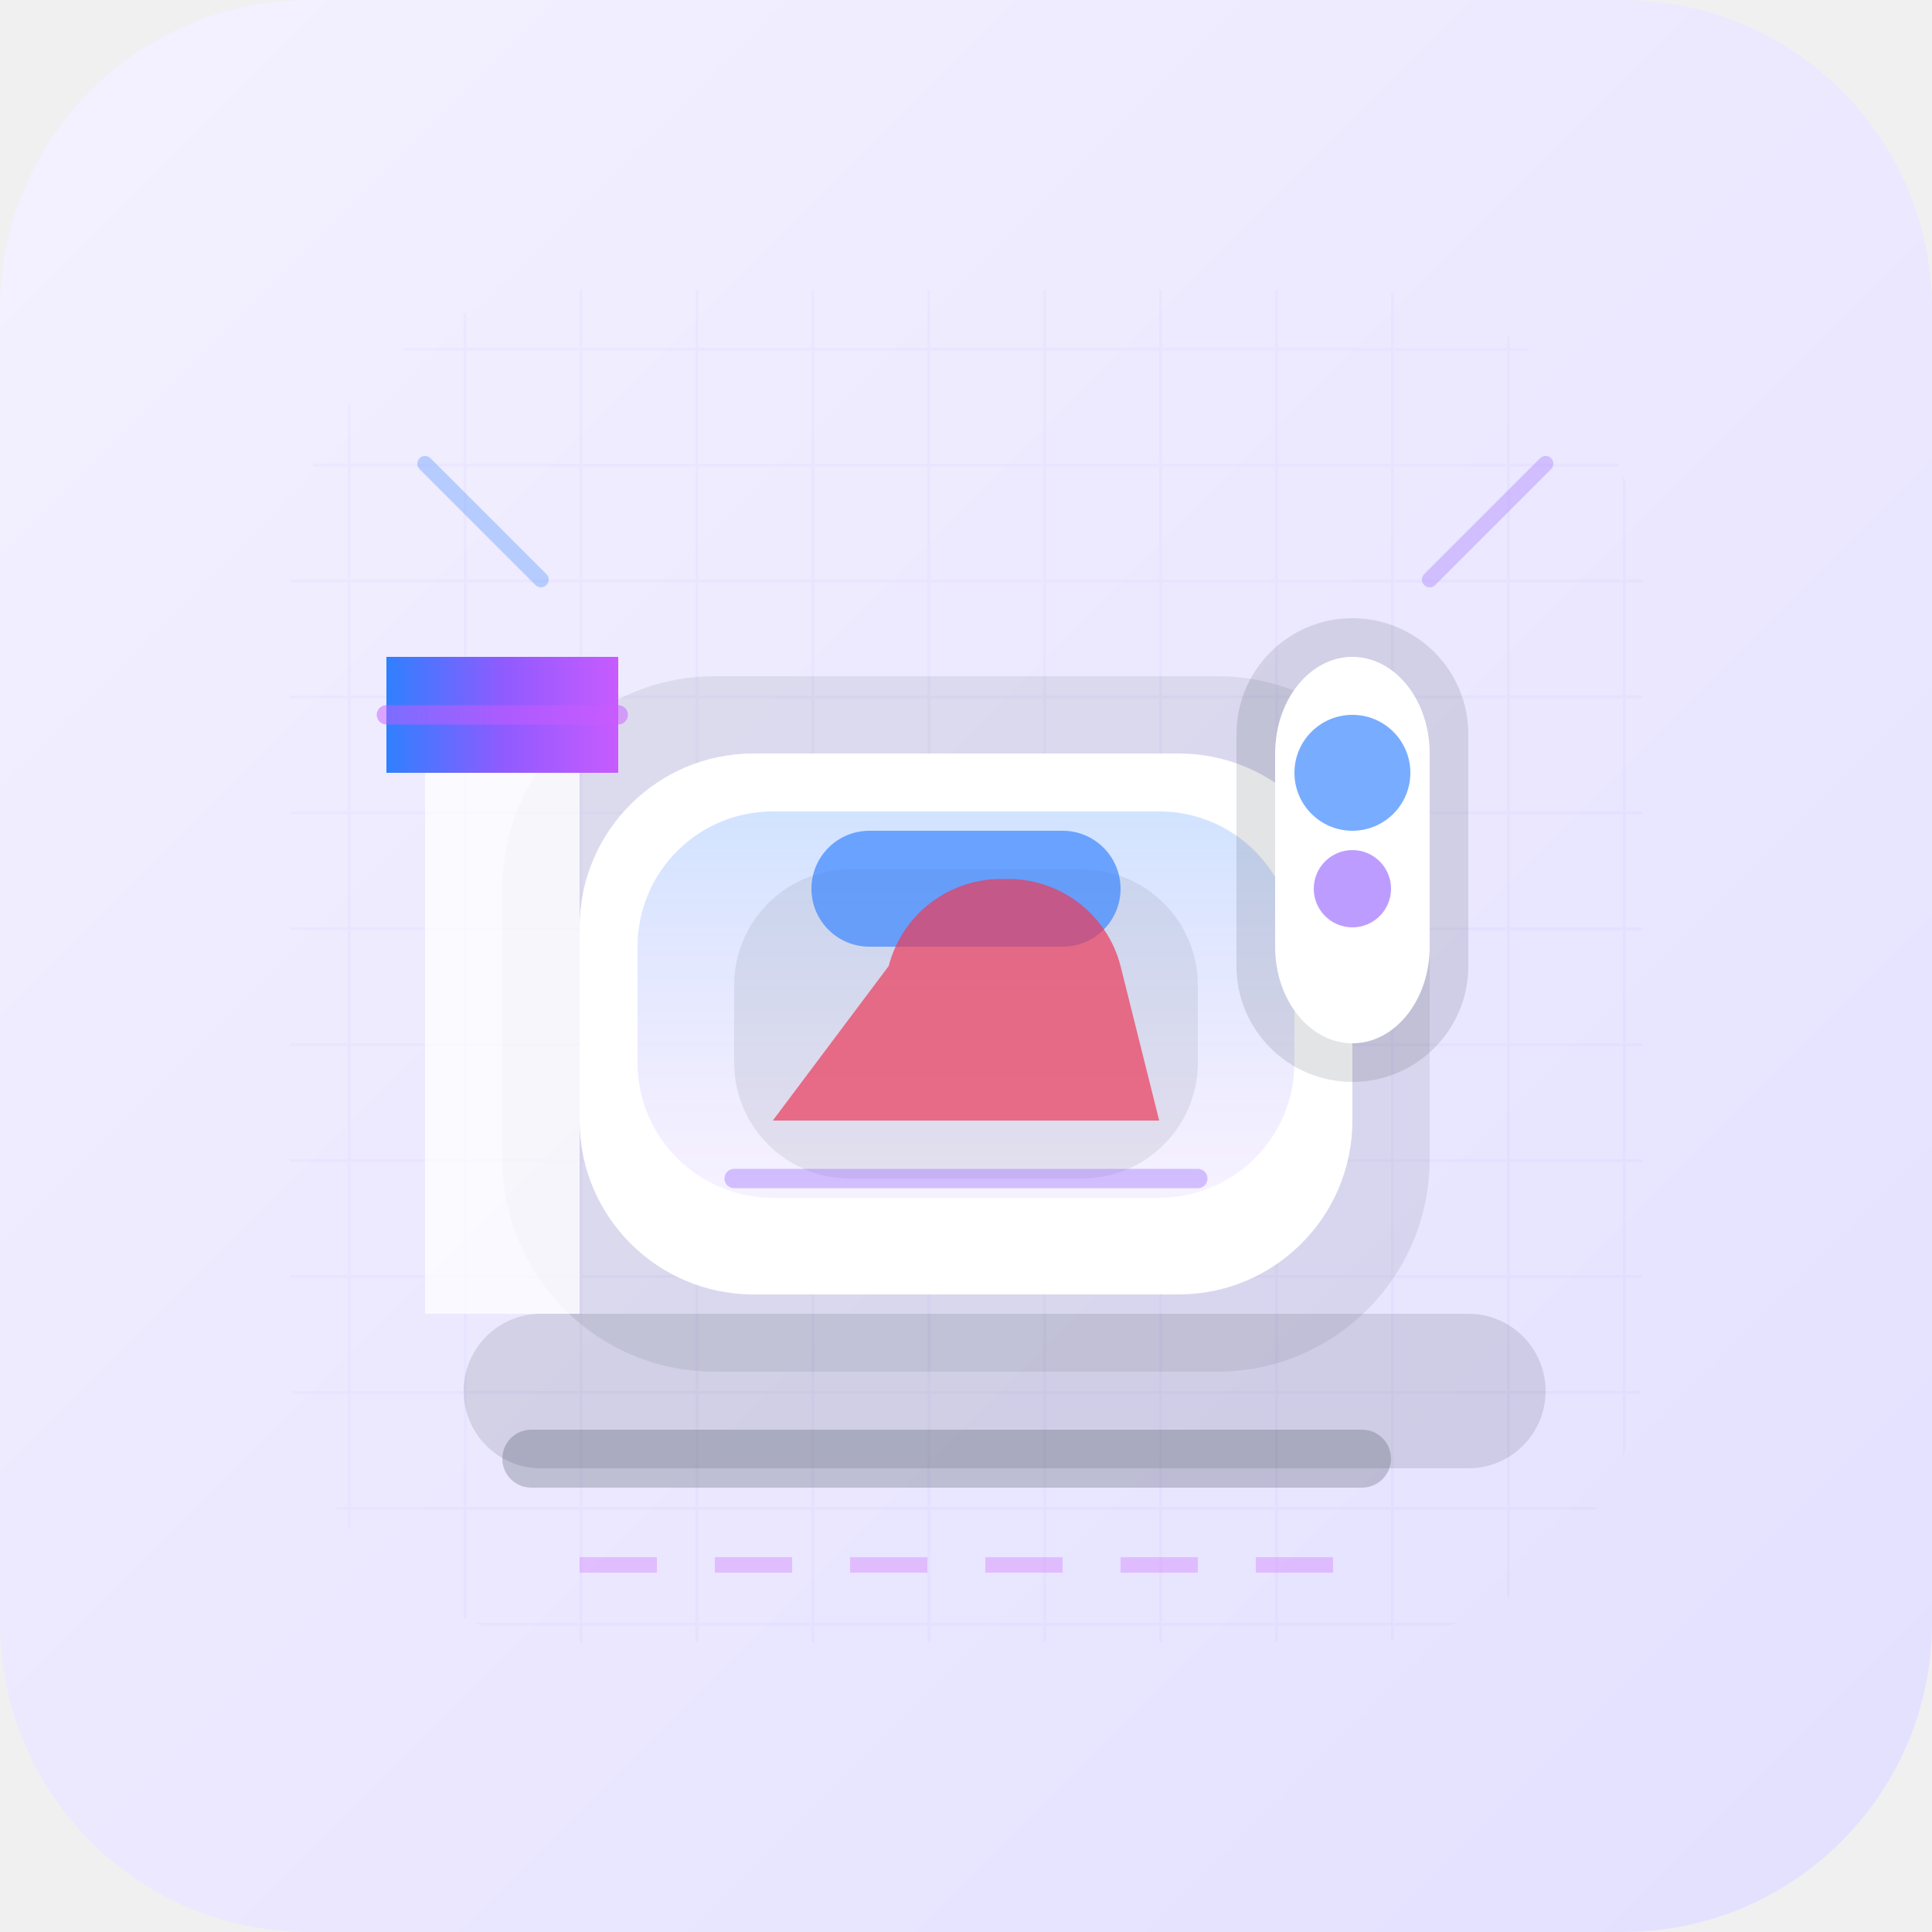
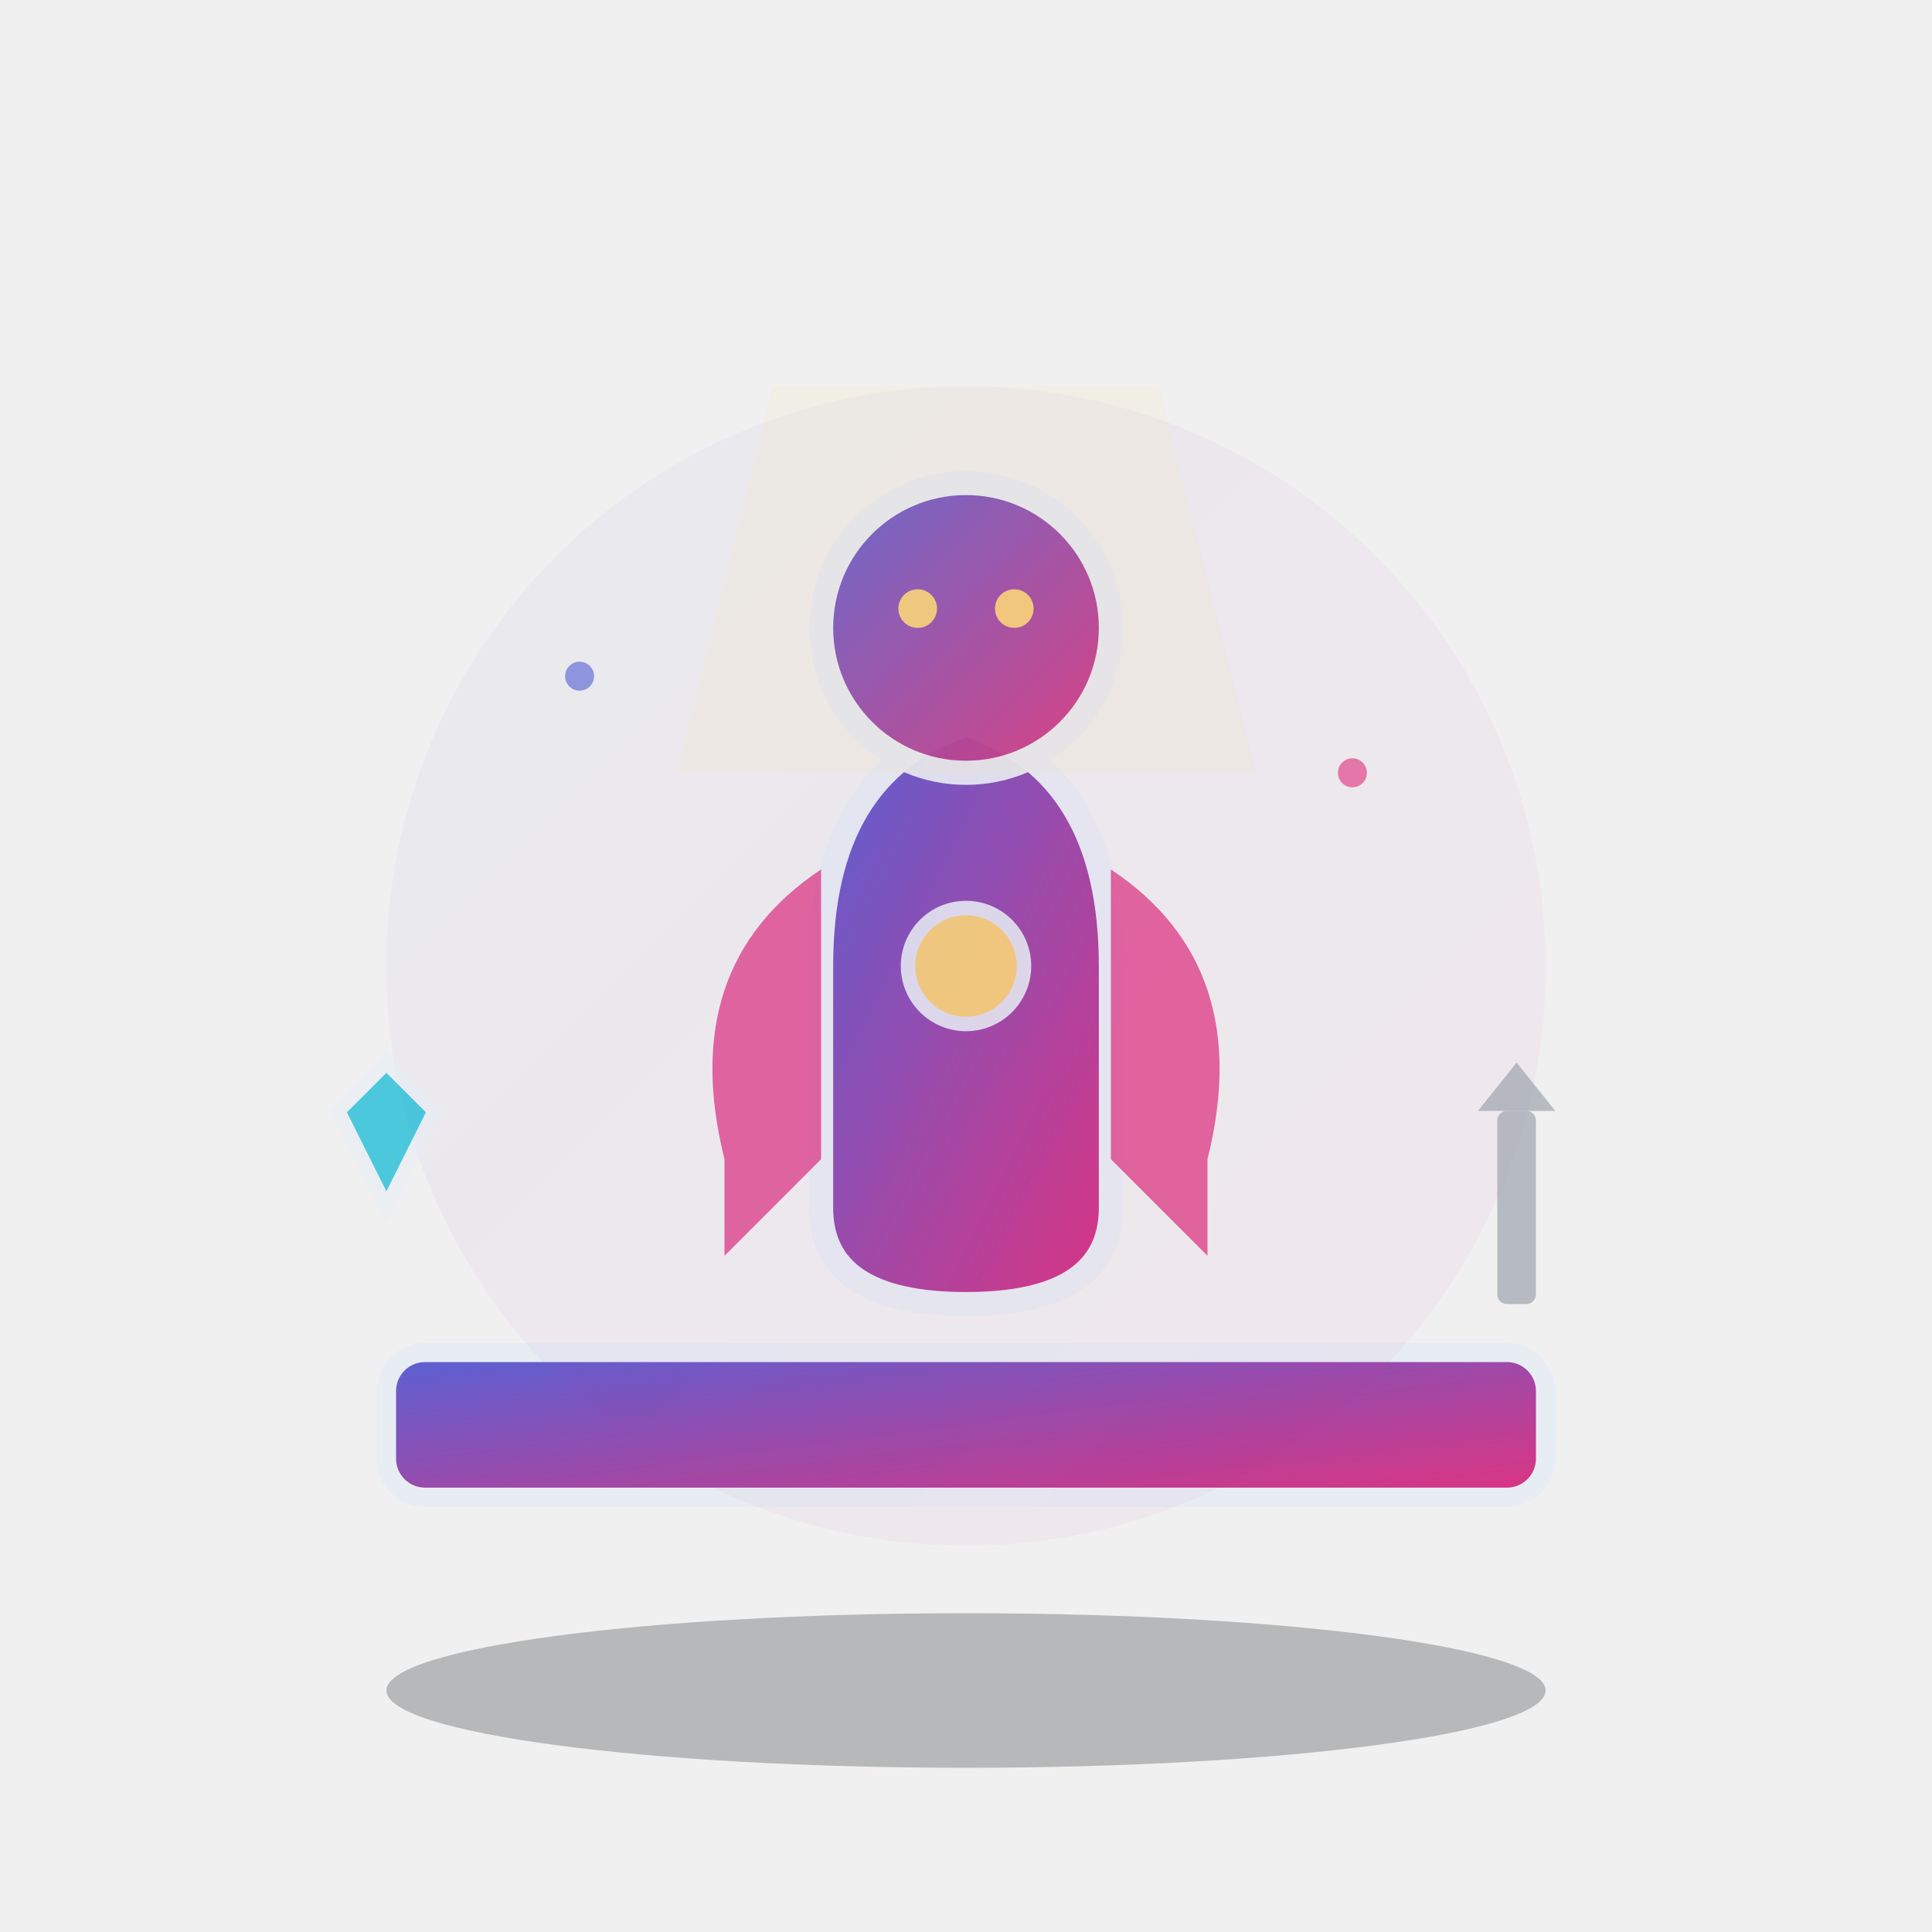
- <svg xmlns="http://www.w3.org/2000/svg" viewBox="0 0 200 200" role="img" aria-labelledby="title desc">
+ <svg xmlns="http://www.w3.org/2000/svg" viewBox="0 0 200 200" fill="none">
  <defs>
-     <linearGradient id="bg" x1="0%" y1="0%" x2="100%" y2="100%">
-       <stop offset="0%" stop-color="#f4f1ff" />
-       <stop offset="100%" stop-color="#e3e0ff" />
+     <linearGradient id="grad-fandom" x1="0%" y1="0%" x2="100%" y2="100%">
+       <stop offset="0%" style="stop-color:#515BD4;stop-opacity:1" />
+       <stop offset="100%" style="stop-color:#DD2A7B;stop-opacity:1" />
    </linearGradient>
-     <linearGradient id="neon" x1="0%" y1="0%" x2="100%" y2="0%">
-       <stop offset="0%" stop-color="#2f80ff" />
-       <stop offset="50%" stop-color="#8f5bff" />
-       <stop offset="100%" stop-color="#c85bff" />
-     </linearGradient>
-     <linearGradient id="hud" x1="0%" y1="0%" x2="0%" y2="100%">
-       <stop offset="0%" stop-color="#2f80ff" stop-opacity="0.22" />
-       <stop offset="100%" stop-color="#8f5bff" stop-opacity="0.08" />
-     </linearGradient>
-     <pattern id="scan" width="12" height="12" patternUnits="userSpaceOnUse">
-       <path d="M12 0H0V12" fill="none" stroke="#8f5bff" stroke-width="0.6" opacity="0.16" />
-     </pattern>
  </defs>
-   <rect width="200" height="200" rx="32" fill="url(#bg)" />
-   <rect x="30" y="30" width="140" height="140" rx="30" fill="url(#scan)" opacity="0.28" />
-   <rect x="52" y="70" width="96" height="72" rx="22" fill="#0f172a" opacity="0.08" />
-   <rect x="60" y="78" width="80" height="56" rx="18" fill="#ffffff" />
-   <rect x="66" y="84" width="68" height="40" rx="14" fill="url(#hud)" />
-   <rect x="76" y="90" width="48" height="32" rx="12" fill="#0f172a" opacity="0.08" />
-   <rect x="84" y="86" width="32" height="12" rx="6" fill="#2f80ff" opacity="0.65" />
-   <path d="M80 116h40l-4-16a12 12 0 0 0-12-9 12 12 0 0 0-12 9z" fill="#eb3b5a" opacity="0.7" />
-   <path d="M76 122h48" stroke="#8f5bff" stroke-width="2" stroke-linecap="round" opacity="0.35" />
-   <rect x="48" y="136" width="112" height="16" rx="8" fill="#0f172a" opacity="0.12" />
-   <rect x="128" y="64" width="24" height="48" rx="12" fill="#0f172a" opacity="0.12" />
-   <rect x="132" y="68" width="16" height="40" rx="10" fill="#ffffff" />
-   <circle cx="140" cy="80" r="6" fill="#2f80ff" opacity="0.65" />
-   <circle cx="140" cy="92" r="4" fill="#8f5bff" opacity="0.6" />
-   <path d="M44 72h16v64H44z" fill="#ffffff" opacity="0.75" />
-   <path d="M40 68h24v12H40z" fill="url(#neon)" />
-   <path d="M40 74h24" stroke="#c85bff" stroke-width="2" stroke-linecap="round" opacity="0.5" />
-   <rect x="52" y="148" width="92" height="6" rx="3" fill="#0f172a" opacity="0.2" />
-   <g fill="none" stroke-width="1.6" opacity="0.3">
-     <path d="M56 60l-12-12" stroke="#2f80ff" stroke-linecap="round" />
-     <path d="M148 60l12-12" stroke="#8f5bff" stroke-linecap="round" />
-     <path d="M60 162h80" stroke="#c85bff" stroke-dasharray="8 6" />
+   <rect x="40" y="140" width="120" height="15" rx="4" fill="url(#grad-fandom)" stroke="#E8EDF4" stroke-width="2" opacity="0.95" />
+   <g class="collectible">
+     <path d="M85 100 Q85 80 100 75 Q115 80 115 100 L115 125 Q115 135 100 135 Q85 135 85 125 Z" fill="url(#grad-fandom)" stroke="#E8EDF4" stroke-width="2.5" opacity="0.95">
+       <animateTransform attributeName="transform" type="translate" values="0,0; 0,-2; 0,0" dur="2.5s" repeatCount="indefinite" />
+     </path>
+     <circle cx="100" cy="65" r="15" fill="url(#grad-fandom)" stroke="#E8EDF4" stroke-width="2.5" opacity="0.95">
+       <animateTransform attributeName="transform" type="translate" values="0,0; 0,-2; 0,0" dur="2.5s" repeatCount="indefinite" />
+     </circle>
+     <path d="M85 90 Q70 100 75 120 L75 130 Q80 125 85 120" fill="#DD2A7B" opacity="0.7">
+       <animateTransform attributeName="transform" type="skewX" values="0; 3; 0; -3; 0" dur="3s" repeatCount="indefinite" />
+     </path>
+     <path d="M115 90 Q130 100 125 120 L125 130 Q120 125 115 120" fill="#DD2A7B" opacity="0.7">
+       <animateTransform attributeName="transform" type="skewX" values="0; -3; 0; 3; 0" dur="3s" repeatCount="indefinite" />
+     </path>
+     <circle cx="95" cy="63" r="2" fill="#FEDA77" opacity="0.9">
+       <animate attributeName="opacity" values="0.9;0.5;0.9" dur="1.5s" repeatCount="indefinite" />
+     </circle>
+     <circle cx="105" cy="63" r="2" fill="#FEDA77" opacity="0.9">
+       <animate attributeName="opacity" values="0.9;0.5;0.9" dur="1.5s" begin="0.3s" repeatCount="indefinite" />
+     </circle>
+     <circle cx="100" cy="100" r="6" fill="#FEDA77" stroke="#E8EDF4" stroke-width="1.5" opacity="0.9">
+       <animate attributeName="r" values="6;7;6" dur="2s" repeatCount="indefinite" />
+     </circle>
  </g>
+   <g class="lighting">
+     <circle cx="100" cy="100" r="60" fill="url(#grad-fandom)" opacity="0.05">
+       <animate attributeName="r" values="60;65;60" dur="3s" repeatCount="indefinite" />
+     </circle>
+     <path d="M80 40 L70 80 L130 80 L120 40 Z" fill="#FEDA77" opacity="0.08">
+       <animate attributeName="opacity" values="0.08;0.03;0.08" dur="2s" repeatCount="indefinite" />
+     </path>
+   </g>
+   <g opacity="0.7">
+     <path d="M40 110 L35 115 L40 125 L45 115 Z" fill="#06B6D4" stroke="#E8EDF4" stroke-width="1.5" />
+     <rect x="155" y="115" width="4" height="20" rx="1" fill="#9CA3AF" />
+     <path d="M153 115 L161 115 L157 110 Z" fill="#9CA3AF" />
+   </g>
+   <circle cx="60" cy="70" r="1.5" fill="#515BD4" opacity="0.6">
+     <animate attributeName="cy" values="70;50;70" dur="4s" repeatCount="indefinite" />
+   </circle>
+   <circle cx="140" cy="80" r="1.5" fill="#DD2A7B" opacity="0.6">
+     <animate attributeName="cy" values="80;60;80" dur="3.5s" repeatCount="indefinite" />
+   </circle>
+   <ellipse cx="100" cy="175" rx="60" ry="8" fill="#0B0F14" opacity="0.25" />
</svg>
